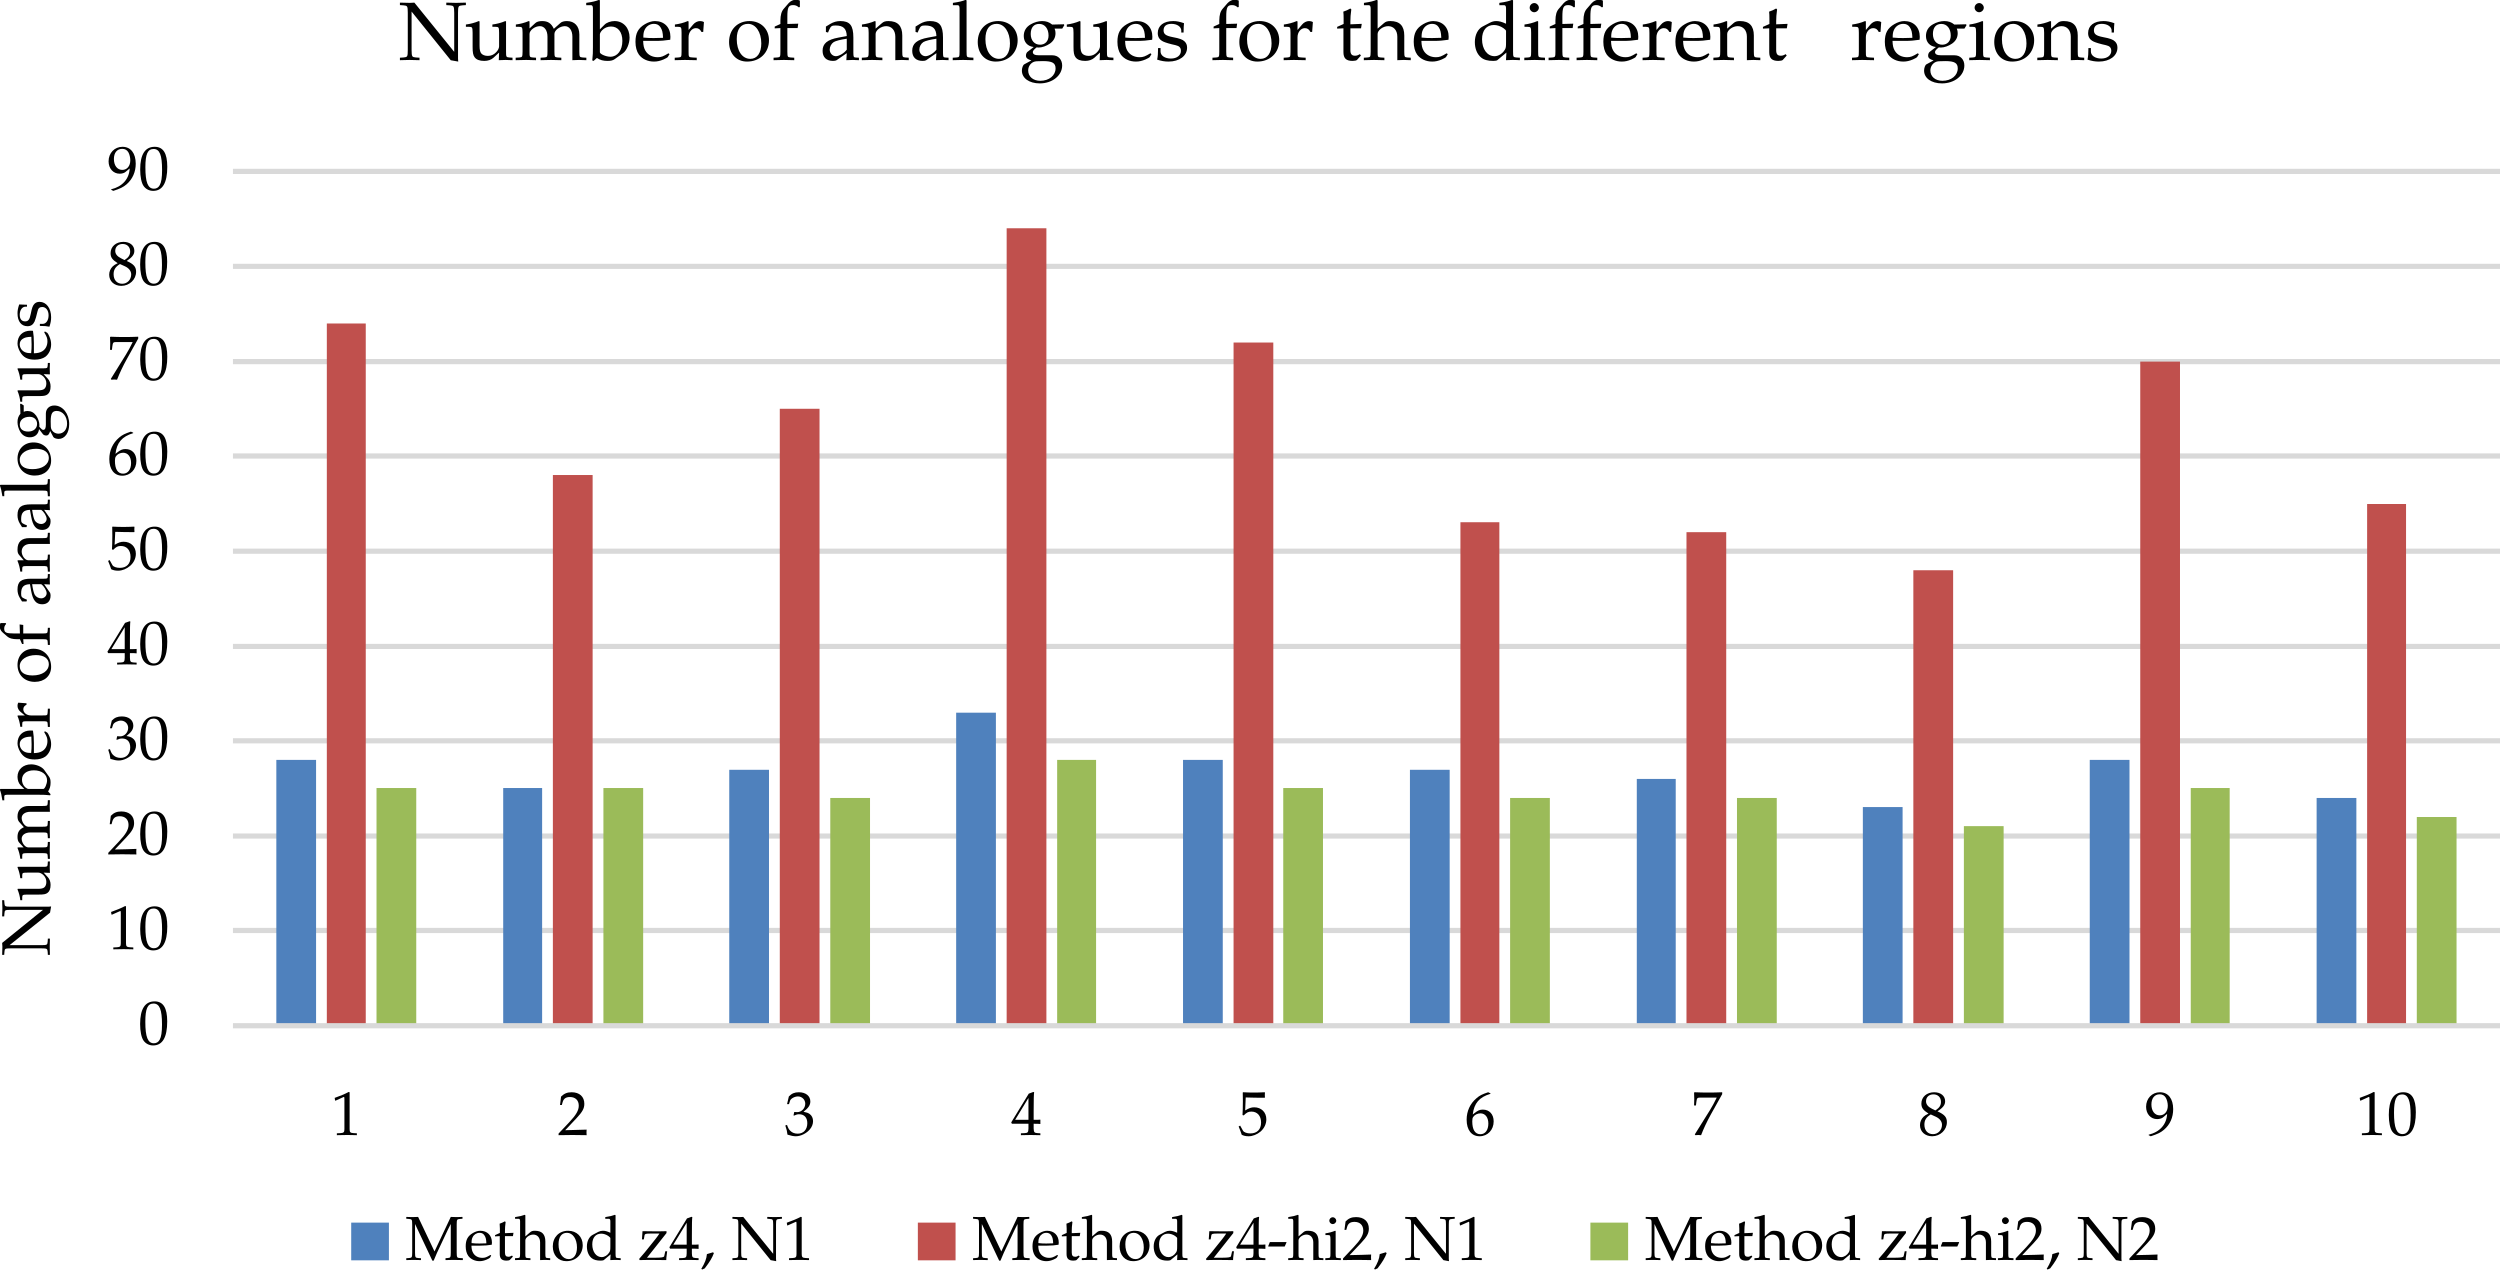
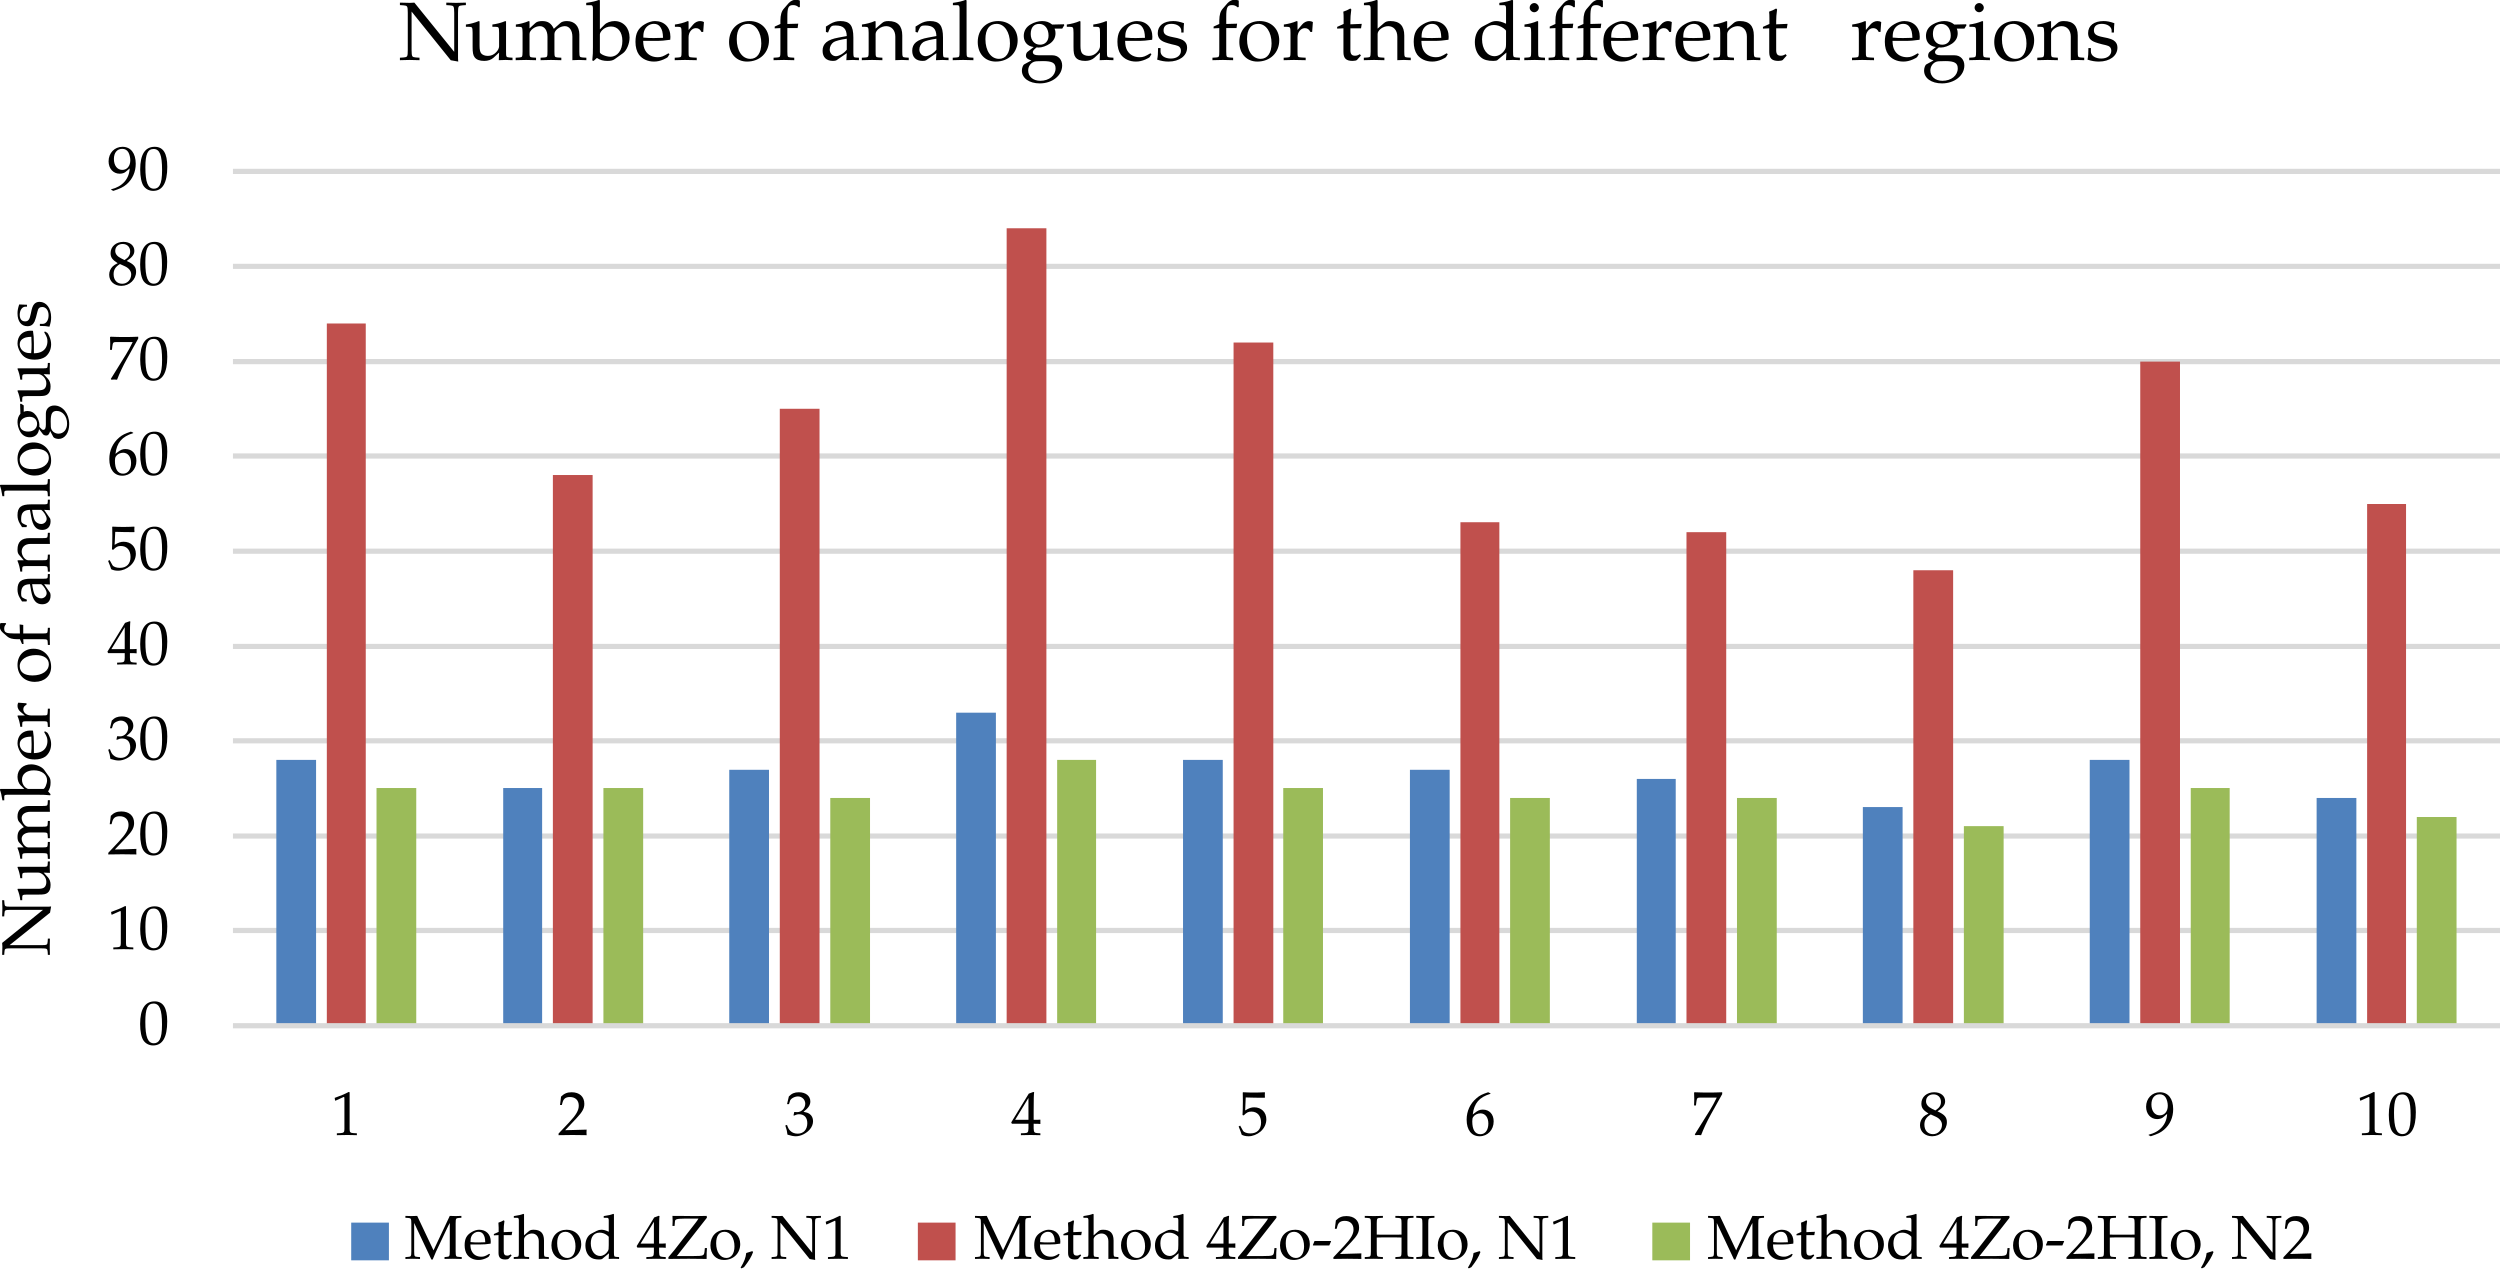
<svg xmlns="http://www.w3.org/2000/svg" id="svg2" version="1.1" xml:space="preserve" width="807.605" height="410.069" viewBox="0 0 807.605 410.069">
  <defs id="defs6">
    <clipPath clipPathUnits="userSpaceOnUse" id="clipPath28">
      <path d="m 51.24,119.64 689.64,0 0,372.72 -689.64,0 0,-372.72 z" id="path30" style="clip-rule:evenodd" />
    </clipPath>
    <clipPath clipPathUnits="userSpaceOnUse" id="clipPath40">
      <path d="m 51.24,119.64 689.64,0 0,372.72 -689.64,0 0,-372.72 z" id="path42" style="clip-rule:evenodd" />
    </clipPath>
    <clipPath clipPathUnits="userSpaceOnUse" id="clipPath52">
      <path d="m 51.24,119.64 689.64,0 0,372.72 -689.64,0 0,-372.72 z" id="path54" style="clip-rule:evenodd" />
    </clipPath>
    <clipPath clipPathUnits="userSpaceOnUse" id="clipPath64">
      <path d="m 51.24,119.64 689.64,0 0,372.72 -689.64,0 0,-372.72 z" id="path66" style="clip-rule:evenodd" />
    </clipPath>
    <clipPath clipPathUnits="userSpaceOnUse" id="clipPath76">
      <path d="m 51.24,119.64 689.64,0 0,372.72 -689.64,0 0,-372.72 z" id="path78" style="clip-rule:evenodd" />
    </clipPath>
    <clipPath clipPathUnits="userSpaceOnUse" id="clipPath88">
      <path d="m 51.24,119.64 689.64,0 0,372.72 -689.64,0 0,-372.72 z" id="path90" style="clip-rule:evenodd" />
    </clipPath>
    <clipPath clipPathUnits="userSpaceOnUse" id="clipPath100">
      <path d="m 51.24,119.64 689.64,0 0,372.72 -689.64,0 0,-372.72 z" id="path102" style="clip-rule:evenodd" />
    </clipPath>
    <clipPath clipPathUnits="userSpaceOnUse" id="clipPath112">
      <path d="m 51.24,119.64 689.64,0 0,372.72 -689.64,0 0,-372.72 z" id="path114" style="clip-rule:evenodd" />
    </clipPath>
    <clipPath clipPathUnits="userSpaceOnUse" id="clipPath124">
      <path d="m 51.24,119.64 689.64,0 0,372.72 -689.64,0 0,-372.72 z" id="path126" style="clip-rule:evenodd" />
    </clipPath>
    <clipPath clipPathUnits="userSpaceOnUse" id="clipPath136">
      <path d="m 51.24,119.64 689.64,0 0,372.72 -689.64,0 0,-372.72 z" id="path138" style="clip-rule:evenodd" />
    </clipPath>
    <clipPath clipPathUnits="userSpaceOnUse" id="clipPath148">
      <path d="m 51.24,119.64 689.64,0 0,372.72 -689.64,0 0,-372.72 z" id="path150" style="clip-rule:evenodd" />
    </clipPath>
    <clipPath clipPathUnits="userSpaceOnUse" id="clipPath160">
      <path d="m 51.24,119.64 689.64,0 0,372.72 -689.64,0 0,-372.72 z" id="path162" style="clip-rule:evenodd" />
    </clipPath>
    <clipPath clipPathUnits="userSpaceOnUse" id="clipPath172">
      <path d="m 51.24,119.64 689.64,0 0,372.72 -689.64,0 0,-372.72 z" id="path174" style="clip-rule:evenodd" />
    </clipPath>
    <clipPath clipPathUnits="userSpaceOnUse" id="clipPath184">
      <path d="m 51.24,119.64 689.64,0 0,372.72 -689.64,0 0,-372.72 z" id="path186" style="clip-rule:evenodd" />
    </clipPath>
    <clipPath clipPathUnits="userSpaceOnUse" id="clipPath196">
      <path d="m 51.24,119.64 689.64,0 0,372.72 -689.64,0 0,-372.72 z" id="path198" style="clip-rule:evenodd" />
    </clipPath>
    <clipPath clipPathUnits="userSpaceOnUse" id="clipPath208">
      <path d="m 51.24,119.64 689.64,0 0,372.72 -689.64,0 0,-372.72 z" id="path210" style="clip-rule:evenodd" />
    </clipPath>
    <clipPath clipPathUnits="userSpaceOnUse" id="clipPath220">
      <path d="m 51.24,119.64 689.64,0 0,372.72 -689.64,0 0,-372.72 z" id="path222" style="clip-rule:evenodd" />
    </clipPath>
    <clipPath clipPathUnits="userSpaceOnUse" id="clipPath232">
      <path d="m 51.24,119.64 689.64,0 0,372.72 -689.64,0 0,-372.72 z" id="path234" style="clip-rule:evenodd" />
    </clipPath>
    <clipPath clipPathUnits="userSpaceOnUse" id="clipPath244">
      <path d="m 51.24,119.64 689.64,0 0,372.72 -689.64,0 0,-372.72 z" id="path246" style="clip-rule:evenodd" />
    </clipPath>
    <clipPath clipPathUnits="userSpaceOnUse" id="clipPath256">
      <path d="m 51.24,119.64 689.64,0 0,372.72 -689.64,0 0,-372.72 z" id="path258" style="clip-rule:evenodd" />
    </clipPath>
    <clipPath clipPathUnits="userSpaceOnUse" id="clipPath268">
      <path d="m 51.24,119.64 689.64,0 0,372.72 -689.64,0 0,-372.72 z" id="path270" style="clip-rule:evenodd" />
    </clipPath>
    <clipPath clipPathUnits="userSpaceOnUse" id="clipPath280">
      <path d="m 51.24,119.64 689.64,0 0,372.72 -689.64,0 0,-372.72 z" id="path282" style="clip-rule:evenodd" />
    </clipPath>
    <clipPath clipPathUnits="userSpaceOnUse" id="clipPath294">
      <path d="m 51.24,119.64 689.64,0 0,372.72 -689.64,0 0,-372.72 z" id="path296" style="clip-rule:evenodd" />
    </clipPath>
    <clipPath clipPathUnits="userSpaceOnUse" id="clipPath308">
      <path d="m 51.24,119.64 689.64,0 0,372.72 -689.64,0 0,-372.72 z" id="path310" style="clip-rule:evenodd" />
    </clipPath>
    <clipPath clipPathUnits="userSpaceOnUse" id="clipPath322">
      <path d="m 51.24,119.64 689.64,0 0,372.72 -689.64,0 0,-372.72 z" id="path324" style="clip-rule:evenodd" />
    </clipPath>
  </defs>
  <g id="g10" transform="matrix(1.25,0,0,-1.25,-93.94535,590.0894)">
    <path d="m 135.36,231.61 585.88,0 m -585.88,24.4 585.88,0 m -585.88,24.61 585.88,0 m -585.88,24.39 585.88,0 m -585.88,24.61 585.88,0 m -585.88,24.61 585.88,0 m -585.88,24.39 585.88,0 m -585.88,24.61 585.88,0 m -585.88,24.55 585.88,0" style="fill:none;stroke:#d9d9d9;stroke-width:1.337;stroke-linecap:butt;stroke-linejoin:round;stroke-miterlimit:10;stroke-dasharray:none;stroke-opacity:1" id="path14" />
    <path d="m 146.57,275.69 10.27,0 0,-68.7 -10.27,0 0,68.7 z m 58.63,-7.27 10.06,0 0,-61.43 -10.06,0 0,61.43 z m 58.42,4.71 10.27,0 0,-66.14 -10.27,0 0,66.14 z m 58.64,14.76 10.27,0 0,-80.9 -10.27,0 0,80.9 z m 58.63,-12.2 10.27,0 0,-68.7 -10.27,0 0,68.7 z m 58.64,-2.56 10.27,0 0,-66.14 -10.27,0 0,66.14 z m 58.63,-2.36 10.06,0 0,-63.78 -10.06,0 0,63.78 z m 58.42,-7.27 10.27,0 0,-56.51 -10.27,0 0,56.51 z m 58.64,12.19 10.27,0 0,-68.7 -10.27,0 0,68.7 z m 58.63,-9.84 10.27,0 0,-58.86 -10.27,0 0,58.86 z" style="fill:#4f81bd;fill-opacity:1;fill-rule:nonzero;stroke:none" id="path16" />
    <path d="m 159.62,388.47 10.06,0 0,-181.48 -10.06,0 0,181.48 z m 58.42,-39.16 10.27,0 0,-142.32 -10.27,0 0,142.32 z m 58.64,17.12 10.27,0 0,-159.44 -10.27,0 0,159.44 z m 58.63,46.65 10.27,0 0,-206.09 -10.27,0 0,206.09 z m 58.64,-29.53 10.27,0 0,-176.56 -10.27,0 0,176.56 z m 58.63,-46.44 10.06,0 0,-130.12 -10.06,0 0,130.12 z m 58.42,-2.57 10.27,0 0,-127.55 -10.27,0 0,127.55 z m 58.63,-9.84 10.28,0 0,-117.71 -10.28,0 0,117.71 z m 58.64,53.92 10.27,0 0,-171.63 -10.27,0 0,171.63 z m 58.63,-36.8 10.06,0 0,-134.83 -10.06,0 0,134.83 z" style="fill:#c0504d;fill-opacity:1;fill-rule:nonzero;stroke:none" id="path18" />
    <path d="m 172.46,268.42 10.27,0 0,-61.43 -10.27,0 0,61.43 z m 58.64,0 10.27,0 0,-61.43 -10.27,0 0,61.43 z m 58.63,-2.57 10.27,0 0,-58.86 -10.27,0 0,58.86 z m 58.63,9.84 10.06,0 0,-68.7 -10.06,0 0,68.7 z m 58.43,-7.27 10.27,0 0,-61.43 -10.27,0 0,61.43 z m 58.63,-2.57 10.27,0 0,-58.86 -10.27,0 0,58.86 z m 58.63,0 10.28,0 0,-58.86 -10.28,0 0,58.86 z m 58.64,-7.28 10.27,0 0,-51.58 -10.27,0 0,51.58 z m 58.63,9.85 10.06,0 0,-61.43 -10.06,0 0,61.43 z m 58.42,-7.49 10.27,0 0,-53.94 -10.27,0 0,53.94 z" style="fill:#9bbb59;fill-opacity:1;fill-rule:nonzero;stroke:none" id="path20" />
    <path d="m 135.36,206.99 585.88,0" style="fill:none;stroke:#d9d9d9;stroke-width:1.337;stroke-linecap:butt;stroke-linejoin:round;stroke-miterlimit:10;stroke-dasharray:none;stroke-opacity:1" id="path22" />
    <g id="g24">
      <g id="g26" clip-path="url(#clipPath28)">
        <text transform="matrix(1,0,0,-1,110.9,202.22)" style="font-variant:normal;font-weight:normal;font-size:16.056px;font-family:'Palatino Linotype';-inkscape-font-specification:'Palatino Linotype';writing-mode:lr-tb;fill:#000000;fill-opacity:1;fill-rule:nonzero;stroke:none" id="text32">
          <tspan x="0" y="0" id="tspan34">0</tspan>
        </text>
      </g>
    </g>
    <g id="g36">
      <g id="g38" clip-path="url(#clipPath40)">
        <text transform="matrix(1,0,0,-1,102.89,226.78)" style="font-variant:normal;font-weight:normal;font-size:16.056px;font-family:'Palatino Linotype';-inkscape-font-specification:'Palatino Linotype';writing-mode:lr-tb;fill:#000000;fill-opacity:1;fill-rule:nonzero;stroke:none" id="text44">
          <tspan x="0 8.136" y="0" id="tspan46">10</tspan>
        </text>
      </g>
    </g>
    <g id="g48">
      <g id="g50" clip-path="url(#clipPath52)">
        <text transform="matrix(1,0,0,-1,102.89,251.3)" style="font-variant:normal;font-weight:normal;font-size:16.056px;font-family:'Palatino Linotype';-inkscape-font-specification:'Palatino Linotype';writing-mode:lr-tb;fill:#000000;fill-opacity:1;fill-rule:nonzero;stroke:none" id="text56">
          <tspan x="0 8.136" y="0" id="tspan58">20</tspan>
        </text>
      </g>
    </g>
    <g id="g60">
      <g id="g62" clip-path="url(#clipPath64)">
        <text transform="matrix(1,0,0,-1,102.89,275.86)" style="font-variant:normal;font-weight:normal;font-size:16.056px;font-family:'Palatino Linotype';-inkscape-font-specification:'Palatino Linotype';writing-mode:lr-tb;fill:#000000;fill-opacity:1;fill-rule:nonzero;stroke:none" id="text68">
          <tspan x="0 8.136" y="0" id="tspan70">30</tspan>
        </text>
      </g>
    </g>
    <g id="g72">
      <g id="g74" clip-path="url(#clipPath76)">
        <text transform="matrix(1,0,0,-1,102.89,300.38)" style="font-variant:normal;font-weight:normal;font-size:16.056px;font-family:'Palatino Linotype';-inkscape-font-specification:'Palatino Linotype';writing-mode:lr-tb;fill:#000000;fill-opacity:1;fill-rule:nonzero;stroke:none" id="text80">
          <tspan x="0 8.136" y="0" id="tspan82">40</tspan>
        </text>
      </g>
    </g>
    <g id="g84">
      <g id="g86" clip-path="url(#clipPath88)">
        <text transform="matrix(1,0,0,-1,102.89,324.91)" style="font-variant:normal;font-weight:normal;font-size:16.056px;font-family:'Palatino Linotype';-inkscape-font-specification:'Palatino Linotype';writing-mode:lr-tb;fill:#000000;fill-opacity:1;fill-rule:nonzero;stroke:none" id="text92">
          <tspan x="0 8.136" y="0" id="tspan94">50</tspan>
        </text>
      </g>
    </g>
    <g id="g96">
      <g id="g98" clip-path="url(#clipPath100)">
        <text transform="matrix(1,0,0,-1,102.89,349.46)" style="font-variant:normal;font-weight:normal;font-size:16.056px;font-family:'Palatino Linotype';-inkscape-font-specification:'Palatino Linotype';writing-mode:lr-tb;fill:#000000;fill-opacity:1;fill-rule:nonzero;stroke:none" id="text104">
          <tspan x="0 8.136" y="0" id="tspan106">60</tspan>
        </text>
      </g>
    </g>
    <g id="g108">
      <g id="g110" clip-path="url(#clipPath112)">
        <text transform="matrix(1,0,0,-1,102.89,373.99)" style="font-variant:normal;font-weight:normal;font-size:16.056px;font-family:'Palatino Linotype';-inkscape-font-specification:'Palatino Linotype';writing-mode:lr-tb;fill:#000000;fill-opacity:1;fill-rule:nonzero;stroke:none" id="text116">
          <tspan x="0 8.136" y="0" id="tspan118">70</tspan>
        </text>
      </g>
    </g>
    <g id="g120">
      <g id="g122" clip-path="url(#clipPath124)">
        <text transform="matrix(1,0,0,-1,102.89,398.52)" style="font-variant:normal;font-weight:normal;font-size:16.032px;font-family:'Palatino Linotype';-inkscape-font-specification:'Palatino Linotype';writing-mode:lr-tb;fill:#000000;fill-opacity:1;fill-rule:nonzero;stroke:none" id="text128">
          <tspan x="0 8.136" y="0" id="tspan130">80</tspan>
        </text>
      </g>
    </g>
    <g id="g132">
      <g id="g134" clip-path="url(#clipPath136)">
        <text transform="matrix(1,0,0,-1,102.89,423.07)" style="font-variant:normal;font-weight:normal;font-size:16.056px;font-family:'Palatino Linotype';-inkscape-font-specification:'Palatino Linotype';writing-mode:lr-tb;fill:#000000;fill-opacity:1;fill-rule:nonzero;stroke:none" id="text140">
          <tspan x="0 8.136" y="0" id="tspan142">90</tspan>
        </text>
      </g>
    </g>
    <g id="g144">
      <g id="g146" clip-path="url(#clipPath148)">
        <text transform="matrix(1,0,0,-1,160.68,178.75)" style="font-variant:normal;font-weight:normal;font-size:16.032px;font-family:'Palatino Linotype';-inkscape-font-specification:'Palatino Linotype';writing-mode:lr-tb;fill:#000000;fill-opacity:1;fill-rule:nonzero;stroke:none" id="text152">
          <tspan x="0" y="0" id="tspan154">1</tspan>
        </text>
      </g>
    </g>
    <g id="g156">
      <g id="g158" clip-path="url(#clipPath160)">
        <text transform="matrix(1,0,0,-1,219.26,178.75)" style="font-variant:normal;font-weight:normal;font-size:16.032px;font-family:'Palatino Linotype';-inkscape-font-specification:'Palatino Linotype';writing-mode:lr-tb;fill:#000000;fill-opacity:1;fill-rule:nonzero;stroke:none" id="text164">
          <tspan x="0" y="0" id="tspan166">2</tspan>
        </text>
      </g>
    </g>
    <g id="g168">
      <g id="g170" clip-path="url(#clipPath172)">
        <text transform="matrix(1,0,0,-1,277.87,178.75)" style="font-variant:normal;font-weight:normal;font-size:16.032px;font-family:'Palatino Linotype';-inkscape-font-specification:'Palatino Linotype';writing-mode:lr-tb;fill:#000000;fill-opacity:1;fill-rule:nonzero;stroke:none" id="text176">
          <tspan x="0" y="0" id="tspan178">3</tspan>
        </text>
      </g>
    </g>
    <g id="g180">
      <g id="g182" clip-path="url(#clipPath184)">
        <text transform="matrix(1,0,0,-1,336.46,178.75)" style="font-variant:normal;font-weight:normal;font-size:16.032px;font-family:'Palatino Linotype';-inkscape-font-specification:'Palatino Linotype';writing-mode:lr-tb;fill:#000000;fill-opacity:1;fill-rule:nonzero;stroke:none" id="text188">
          <tspan x="0" y="0" id="tspan190">4</tspan>
        </text>
      </g>
    </g>
    <g id="g192">
      <g id="g194" clip-path="url(#clipPath196)">
        <text transform="matrix(1,0,0,-1,395.06,178.75)" style="font-variant:normal;font-weight:normal;font-size:16.032px;font-family:'Palatino Linotype';-inkscape-font-specification:'Palatino Linotype';writing-mode:lr-tb;fill:#000000;fill-opacity:1;fill-rule:nonzero;stroke:none" id="text200">
          <tspan x="0" y="0" id="tspan202">5</tspan>
        </text>
      </g>
    </g>
    <g id="g204">
      <g id="g206" clip-path="url(#clipPath208)">
        <text transform="matrix(1,0,0,-1,453.67,178.75)" style="font-variant:normal;font-weight:normal;font-size:16.032px;font-family:'Palatino Linotype';-inkscape-font-specification:'Palatino Linotype';writing-mode:lr-tb;fill:#000000;fill-opacity:1;fill-rule:nonzero;stroke:none" id="text212">
          <tspan x="0" y="0" id="tspan214">6</tspan>
        </text>
      </g>
    </g>
    <g id="g216">
      <g id="g218" clip-path="url(#clipPath220)">
        <text transform="matrix(1,0,0,-1,512.26,178.75)" style="font-variant:normal;font-weight:normal;font-size:16.032px;font-family:'Palatino Linotype';-inkscape-font-specification:'Palatino Linotype';writing-mode:lr-tb;fill:#000000;fill-opacity:1;fill-rule:nonzero;stroke:none" id="text224">
          <tspan x="0" y="0" id="tspan226">7</tspan>
        </text>
      </g>
    </g>
    <g id="g228">
      <g id="g230" clip-path="url(#clipPath232)">
        <text transform="matrix(1,0,0,-1,570.86,178.75)" style="font-variant:normal;font-weight:normal;font-size:16.032px;font-family:'Palatino Linotype';-inkscape-font-specification:'Palatino Linotype';writing-mode:lr-tb;fill:#000000;fill-opacity:1;fill-rule:nonzero;stroke:none" id="text236">
          <tspan x="0" y="0" id="tspan238">8</tspan>
        </text>
      </g>
    </g>
    <g id="g240">
      <g id="g242" clip-path="url(#clipPath244)">
        <text transform="matrix(1,0,0,-1,629.45,178.75)" style="font-variant:normal;font-weight:normal;font-size:16.032px;font-family:'Palatino Linotype';-inkscape-font-specification:'Palatino Linotype';writing-mode:lr-tb;fill:#000000;fill-opacity:1;fill-rule:nonzero;stroke:none" id="text248">
          <tspan x="0" y="0" id="tspan250">9</tspan>
        </text>
      </g>
    </g>
    <g id="g252">
      <g id="g254" clip-path="url(#clipPath256)">
        <text transform="matrix(1,0,0,-1,684.02,178.75)" style="font-variant:normal;font-weight:normal;font-size:16.032px;font-family:'Palatino Linotype';-inkscape-font-specification:'Palatino Linotype';writing-mode:lr-tb;fill:#000000;fill-opacity:1;fill-rule:nonzero;stroke:none" id="text260">
          <tspan x="0 8.136" y="0" id="tspan262">10</tspan>
        </text>
      </g>
    </g>
    <g id="g264">
      <g id="g266" clip-path="url(#clipPath268)">
        <text transform="matrix(-4.4e-8,1,1,4.4e-8,88.008,225)" style="font-variant:normal;font-weight:normal;font-size:17.76px;font-family:'Palatino Linotype';-inkscape-font-specification:'Palatino Linotype';writing-mode:lr-tb;fill:#000000;fill-opacity:1;fill-rule:nonzero;stroke:none" id="text272">
          <tspan x="0 14.759 25.468 41.15 50.758 59.301 66.369 71.271 81.092 87.077 91.375 100.166 110.432 119.223 124.551 134.372 144.247 154.956 163.463" y="0" id="tspan274">Number of analogues</tspan>
        </text>
      </g>
    </g>
    <g id="g276">
      <g id="g278" clip-path="url(#clipPath280)">
        <text transform="matrix(1,0,0,-1,178.15,456.58)" style="font-variant:normal;font-weight:normal;font-size:21.408px;font-family:'Palatino Linotype';-inkscape-font-specification:'Palatino Linotype';writing-mode:lr-tb;fill:#000000;fill-opacity:1;fill-rule:nonzero;stroke:none" id="text284">
          <tspan x="0 17.79 30.592 49.495 61.205 71.46 80.023 85.375 97.128 104.193 109.545 120.249 132.708 143.412 149.578 161.331 173.276 186.121 196.376 205.453 210.805 217.805 229.558 238.1 243.452 250.495 262.954 273.209 278.561 291.641 297.593 304.657 311.722 321.976 330.54 340.794 353.253 353.253 353.253 360.232 365.584 374.169 384.423 396.391 402.385 414.138 426.597" y="0" id="tspan286">Number of analogues for the different   regions</tspan>
        </text>
      </g>
    </g>
    <path d="m 165.92,146.36 9.746,0 0,9.746 -9.746,0 0,-9.746 z" style="fill:#4f81bd;fill-opacity:1;fill-rule:evenodd;stroke:none" id="path288" />
-     <g id="g290" transform="translate(0,4.8)">
-       <g id="g292" clip-path="url(#clipPath294)">
-         <text transform="matrix(1,0,0,-1,179.9,141.67)" style="font-variant:normal;font-weight:normal;font-size:16.056px;font-family:'Palatino Linotype';-inkscape-font-specification:'Palatino Linotype';writing-mode:lr-tb;fill:#000000;fill-opacity:1;fill-rule:nonzero;stroke:none" id="text298">
-           <tspan x="0 15.189 22.88 28.034 37.443 46.209 56.019 60.13 68.045 76.17 80.039 84.101 97.38" y="0" id="tspan300">Method z4, N1</tspan>
-         </text>
-       </g>
-     </g>
    <path d="m 312.36,146.36 9.746,0 0,9.746 -9.746,0 0,-9.746 z" style="fill:#c0504d;fill-opacity:1;fill-rule:evenodd;stroke:none" id="path302" />
-     <g id="g304" transform="translate(0,4.8)">
-       <g id="g306" clip-path="url(#clipPath308)">
-         <text transform="matrix(1,0,0,-1,326.38,141.67)" style="font-variant:normal;font-weight:normal;font-size:16.056px;font-family:'Palatino Linotype';-inkscape-font-specification:'Palatino Linotype';writing-mode:lr-tb;fill:#000000;fill-opacity:1;fill-rule:nonzero;stroke:none" id="text312">
-           <tspan x="0 15.189 22.88 28.034 37.427 46.193 56.003 60.065 67.981 76.073 81.211 90.604 95.276 103.224 107.238 111.316 124.562" y="0" id="tspan314">Method z4-hi2, N1</tspan>
-         </text>
-       </g>
-     </g>
-     <path d="m 486.17,146.36 9.746,0 0,9.746 -9.746,0 0,-9.746 z" style="fill:#9bbb59;fill-opacity:1;fill-rule:evenodd;stroke:none" id="path316" />
-     <g id="g318" transform="translate(0,4.8)">
-       <g id="g320" clip-path="url(#clipPath322)">
-         <text transform="matrix(1,0,0,-1,500.21,141.67)" style="font-variant:normal;font-weight:normal;font-size:16.056px;font-family:'Palatino Linotype';-inkscape-font-specification:'Palatino Linotype';writing-mode:lr-tb;fill:#000000;fill-opacity:1;fill-rule:nonzero;stroke:none" id="text326">
-           <tspan x="0 15.189 22.88 28.034 37.443 46.209 56.019 60.13 68.045 76.17 81.308 90.716 95.389 103.336 107.399 111.461 124.739" y="0" id="tspan328">Method z4-hi2, N2</tspan>
-         </text>
-       </g>
-     </g>
+     <path d="m 502.17,146.36 9.746,0 0,9.746 -9.746,0 0,-9.746 z" style="fill:#9bbb59;fill-opacity:1;fill-rule:evenodd;stroke:none" id="path316" />
+     <text xml:space="preserve" style="font-style:normal;font-weight:normal;font-size:16px;line-height:125%;font-family:sans-serif;letter-spacing:0px;word-spacing:0px;fill:#000000;fill-opacity:1;stroke:none;stroke-width:1px;stroke-linecap:butt;stroke-linejoin:miter;stroke-opacity:1" x="179.676" y="-146.767" id="text4291" transform="scale(1,-1)">
+       <tspan id="tspan4293" x="179.676" y="-146.767" style="font-style:normal;font-variant:normal;font-weight:normal;font-stretch:normal;font-family:'Palatino Linotype';-inkscape-font-specification:'Palatino Linotype'">Method 4Zo, N1</tspan>
+     </text>
+     <text xml:space="preserve" style="font-style:normal;font-weight:normal;font-size:16px;line-height:125%;font-family:sans-serif;letter-spacing:0px;word-spacing:0px;fill:#000000;fill-opacity:1;stroke:none;stroke-width:1px;stroke-linecap:butt;stroke-linejoin:miter;stroke-opacity:1" x="326.876" y="-146.767" id="text4291-2" transform="scale(1,-1)">
+       <tspan id="tspan4293-0" x="326.876" y="-146.767" style="font-style:normal;font-variant:normal;font-weight:normal;font-stretch:normal;font-family:'Palatino Linotype';-inkscape-font-specification:'Palatino Linotype'">Method 4Zo-2HIo, N1</tspan>
+     </text>
+     <text xml:space="preserve" style="font-style:normal;font-weight:normal;font-size:16px;line-height:125%;font-family:sans-serif;letter-spacing:0px;word-spacing:0px;fill:#000000;fill-opacity:1;stroke:none;stroke-width:1px;stroke-linecap:butt;stroke-linejoin:miter;stroke-opacity:1" x="516.325" y="-146.767" id="text4291-2-6" transform="scale(1,-1)">
+       <tspan id="tspan4293-0-3" x="516.325" y="-146.767" style="font-style:normal;font-variant:normal;font-weight:normal;font-stretch:normal;font-family:'Palatino Linotype';-inkscape-font-specification:'Palatino Linotype'">Method 4Zo-2HIo, N2</tspan>
+     </text>
  </g>
</svg>
